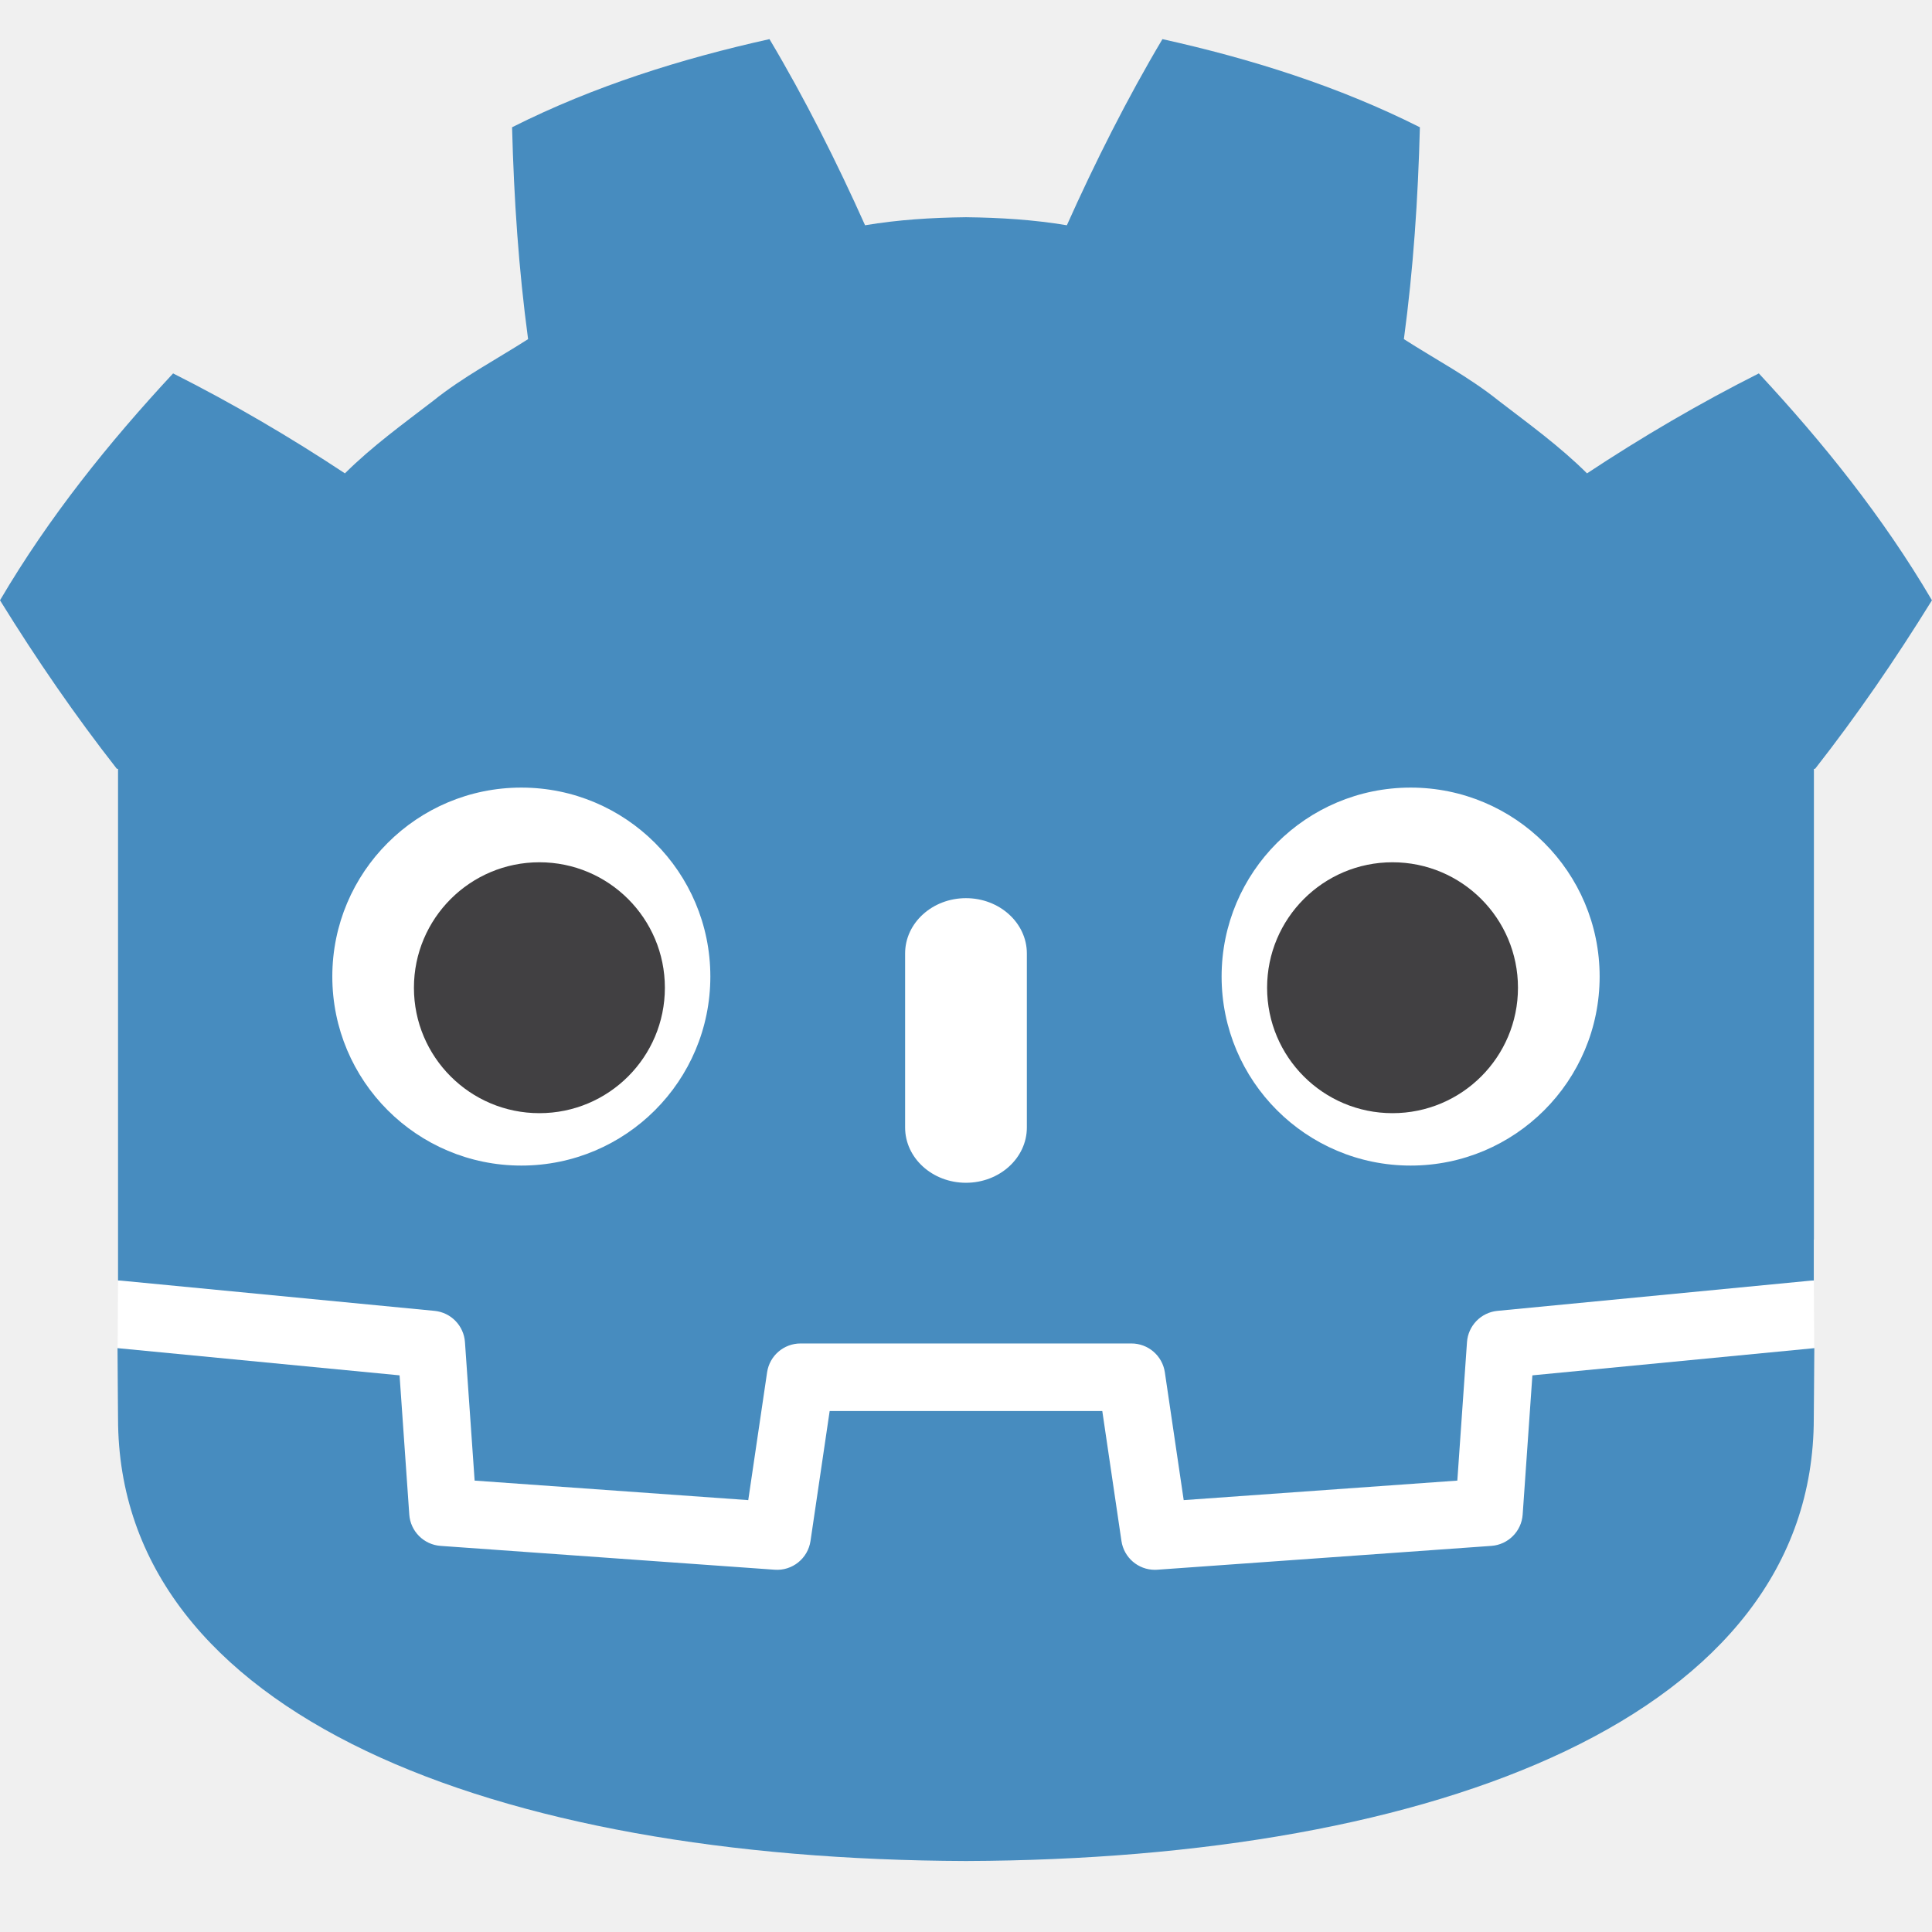
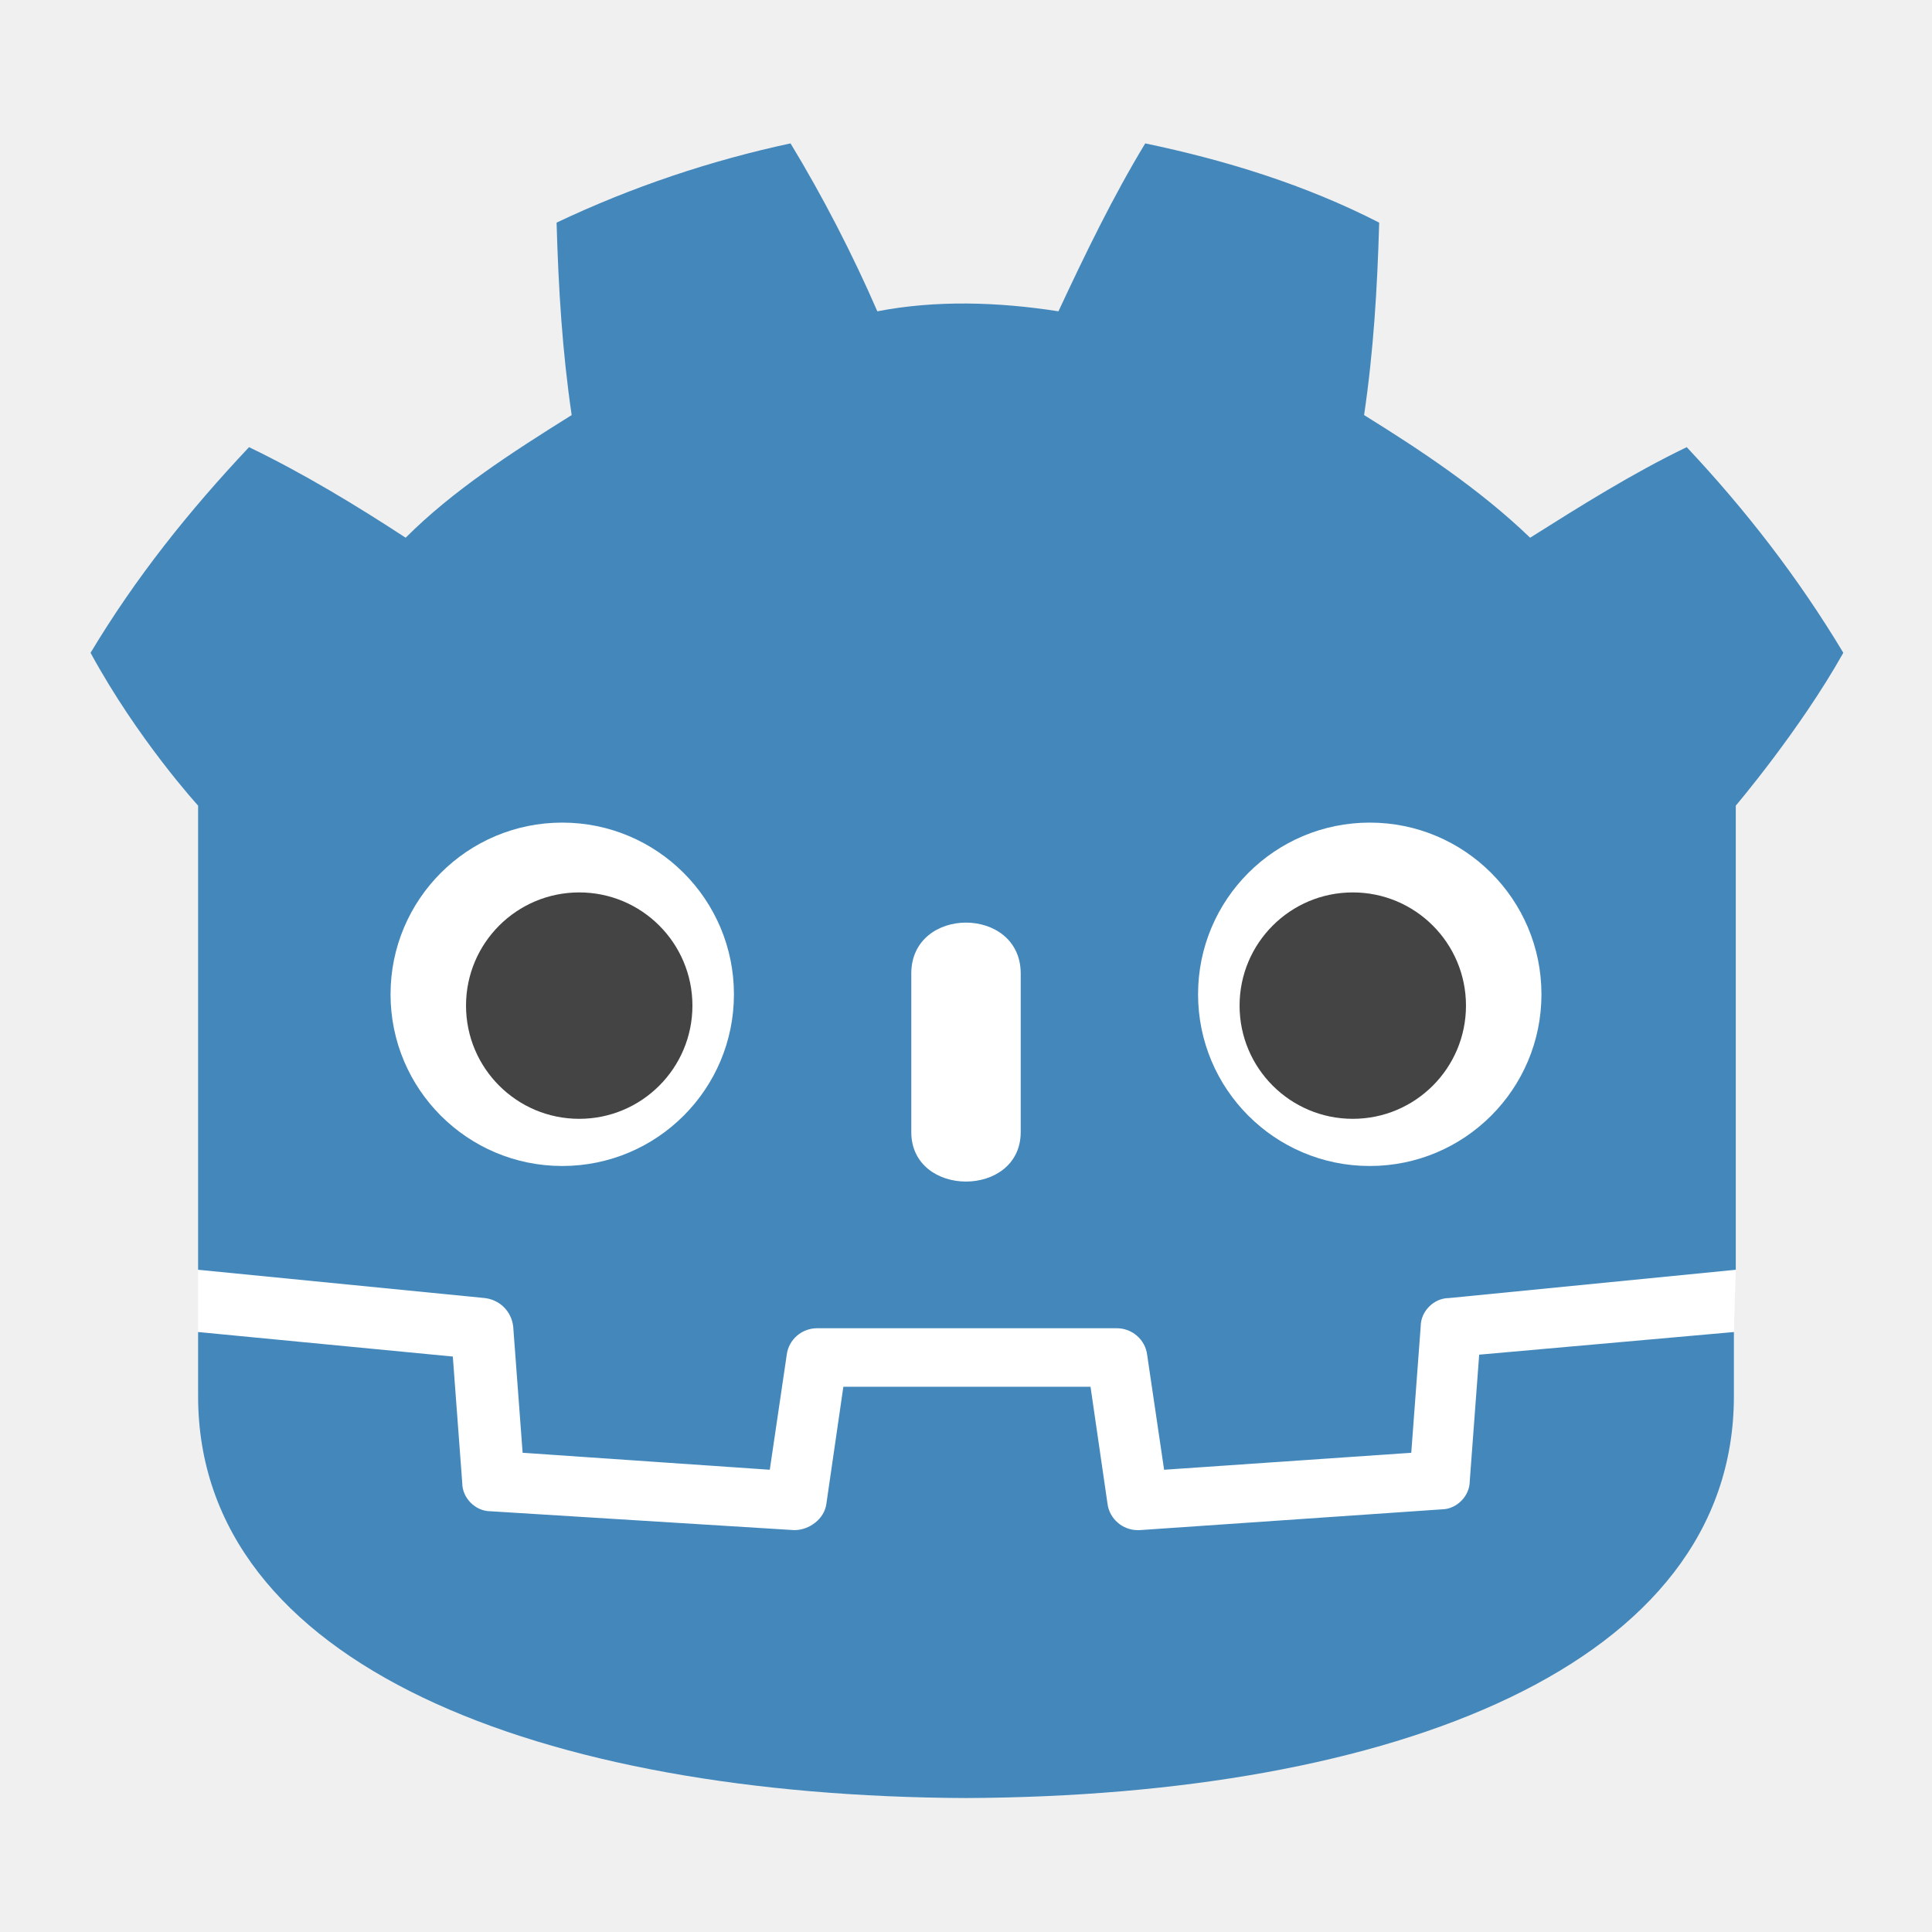
- <svg xmlns="http://www.w3.org/2000/svg" height="16" viewBox="0 0 16 16" width="16">
-   <g stroke-width=".32" transform="matrix(.017241 0 0 .017241 -.82759 -2.7)">
-     <path d="m0 0s-.325 1.994-.515 1.976l-36.182-3.491c-2.879-.278-5.115-2.574-5.317-5.459l-.994-14.247-27.992-1.997-1.904 12.912c-.424 2.872-2.932 5.037-5.835 5.037h-38.188c-2.902 0-5.41-2.165-5.834-5.037l-1.905-12.912-27.992 1.997-.994 14.247c-.202 2.886-2.438 5.182-5.317 5.46l-36.2 3.49c-.187.018-.324-1.978-.511-1.978l-.049-7.83 30.658-4.944 1.004-14.374c.203-2.91 2.551-5.263 5.463-5.472l38.551-2.75c.146-.01.29-.016.434-.016 2.897 0 5.401 2.166 5.825 5.038l1.959 13.286h28.005l1.959-13.286c.423-2.871 2.93-5.037 5.831-5.037.142 0 .284.005.423.015l38.556 2.75c2.911.209 5.26 2.562 5.463 5.472l1.003 14.374 30.645 4.966z" fill="#fff" transform="matrix(4.1626 0 0 -4.1626 919.24 771.67)" />
-     <path d="m0 0v-59.041c.108-.001.216-.005.323-.015l36.196-3.49c1.896-.183 3.382-1.709 3.514-3.609l1.116-15.978 31.574-2.253 2.175 14.747c.282 1.912 1.922 3.329 3.856 3.329h38.188c1.933 0 3.573-1.417 3.855-3.329l2.175-14.747 31.575 2.253 1.115 15.978c.133 1.9 1.618 3.425 3.514 3.609l36.182 3.49c.107.01.214.014.322.015v4.711l.015.005v54.325h.134c4.795 6.12 9.232 12.569 13.487 19.449-5.651 9.62-12.575 18.217-19.976 26.182-6.864-3.455-13.531-7.369-19.828-11.534-3.151 3.132-6.7 5.694-10.186 8.372-3.425 2.751-7.285 4.768-10.946 7.118 1.09 8.117 1.629 16.108 1.846 24.448-9.446 4.754-19.519 7.906-29.708 10.17-4.068-6.837-7.788-14.241-11.028-21.479-3.842.642-7.702.88-11.567.926v.006c-.027 0-.052-.006-.075-.006-.024 0-.049.006-.073.006v-.006c-3.872-.046-7.729-.284-11.572-.926-3.238 7.238-6.956 14.642-11.03 21.479-10.184-2.264-20.258-5.416-29.703-10.17.216-8.34.755-16.331 1.848-24.448-3.668-2.35-7.523-4.367-10.949-7.118-3.481-2.678-7.036-5.24-10.188-8.372-6.297 4.165-12.962 8.079-19.828 11.534-7.401-7.965-14.321-16.562-19.974-26.182 4.253-6.88 8.693-13.329 13.487-19.449z" fill="#478cbf" transform="matrix(4.1626 0 0 -4.1626 104.7 525.91)" />
-     <path d="m0 0-1.121-16.063c-.135-1.936-1.675-3.477-3.611-3.616l-38.555-2.751c-.094-.007-.188-.01-.281-.01-1.916 0-3.569 1.406-3.852 3.33l-2.211 14.994h-31.459l-2.211-14.994c-.297-2.018-2.101-3.469-4.133-3.32l-38.555 2.751c-1.936.139-3.476 1.68-3.611 3.616l-1.121 16.063-32.547 3.138c.015-3.498.06-7.33.06-8.093 0-34.374 43.605-50.896 97.781-51.086h.133c54.176.19 97.766 16.712 97.766 51.086 0 .777.047 4.593.063 8.093z" fill="#478cbf" transform="matrix(4.1626 0 0 -4.1626 784.07 817.24)" />
-     <path d="m0 0c0-12.052-9.765-21.815-21.813-21.815-12.042 0-21.81 9.763-21.81 21.815 0 12.044 9.768 21.802 21.81 21.802 12.048 0 21.813-9.758 21.813-21.802" fill="#fff" transform="matrix(4.1626 0 0 -4.1626 389.21 625.67)" />
-     <path d="m0 0c0-7.994-6.479-14.473-14.479-14.473-7.996 0-14.479 6.479-14.479 14.473s6.483 14.479 14.479 14.479c8 0 14.479-6.485 14.479-14.479" fill="#414042" transform="matrix(4.1626 0 0 -4.1626 367.37 631.06)" />
-     <path d="m0 0c-3.878 0-7.021 2.858-7.021 6.381v20.081c0 3.52 3.143 6.381 7.021 6.381s7.028-2.861 7.028-6.381v-20.081c0-3.523-3.15-6.381-7.028-6.381" fill="#fff" transform="matrix(4.1626 0 0 -4.1626 511.99 724.74)" />
-     <path d="m0 0c0-12.052 9.765-21.815 21.815-21.815 12.041 0 21.808 9.763 21.808 21.815 0 12.044-9.767 21.802-21.808 21.802-12.05 0-21.815-9.758-21.815-21.802" fill="#fff" transform="matrix(4.1626 0 0 -4.1626 634.79 625.67)" />
-     <path d="m0 0c0-7.994 6.477-14.473 14.471-14.473 8.002 0 14.479 6.479 14.479 14.473s-6.477 14.479-14.479 14.479c-7.994 0-14.471-6.485-14.471-14.479" fill="#414042" transform="matrix(4.1626 0 0 -4.1626 656.64 631.06)" />
+ <svg xmlns="http://www.w3.org/2000/svg" viewBox="0 0 1024 1024" height="16" width="16">
+   <g fill="#fff">
+     <path d="M920 673H105v33l155 109h505l154-109z" />
+     <path d="M105 427v246l152 15c8 1 14 7 15 15l5 67 131 9 9-61c1-8 8-14 16-14h159c8 0 15 6 16 14l9 61 131-9 5-67c0-8 7-15 15-15l152-15V427s34-40 57-81c-24-40-52-76-83-109-29 14-56 31-83 48-27-26-59-47-88-65 5-34 7-67 8-102-39-20-81-33-124-42-17 28-32 59-46 89-32-5-65-6-96 0-13-30-29-61-46-89-42 9-84 23-124 42 1 35 3 68 8 102-32 20-63 40-88 65-26-17-54-34-83-48-32 34-60 69-84 109 25 46 57 81 57 81zm679 291l-5 67c0 8-7 15-15 15l-160 11h-1c-8 0-15-6-16-14l-9-62H447l-9 62c-1 8-9 14-17 14l-161-10c-8 0-15-7-15-15l-5-67-135-13v34c0 143 182 212 407 213h0 0c226-1 407-70 407-213v-34z" fill="#48b" />
+     <path d="M483 600v-84c0-36 58-36 58 0v84c0 35-58 35-58 0z" />
+     <circle cx="298" cy="527" r="91" />
+     <circle cx="726" cy="527" r="91" />
+   </g>
+   <g fill="#444">
+     <circle cx="717" cy="533" r="60" />
+     <circle cx="307" cy="533" r="60" />
  </g>
</svg>
